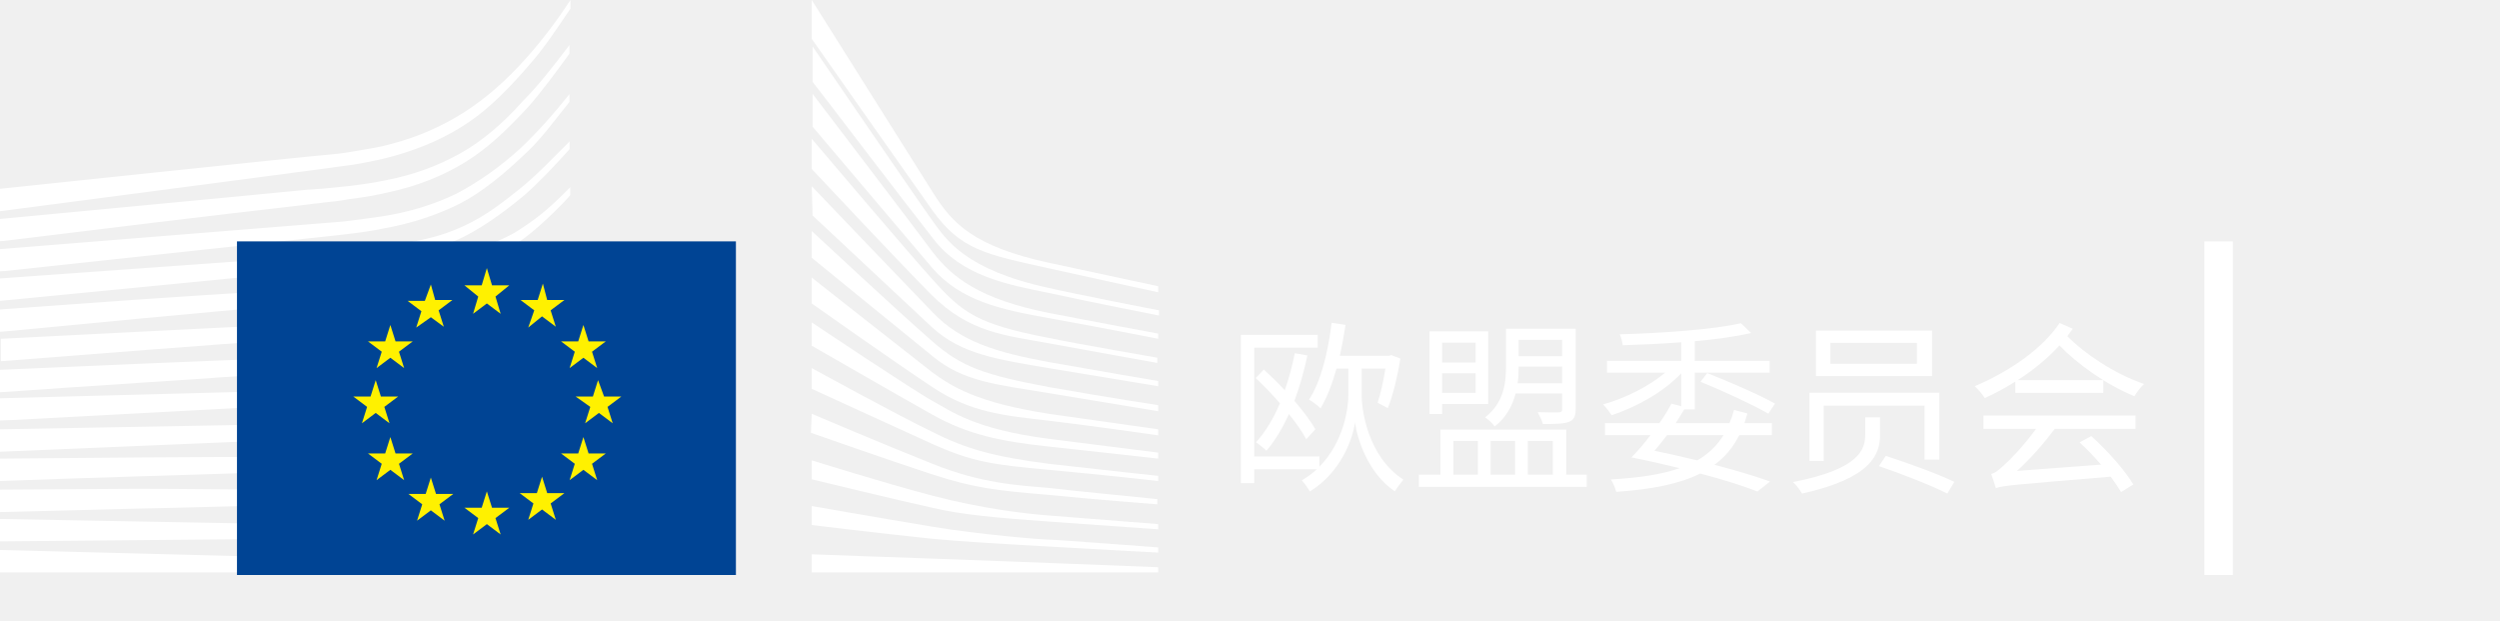
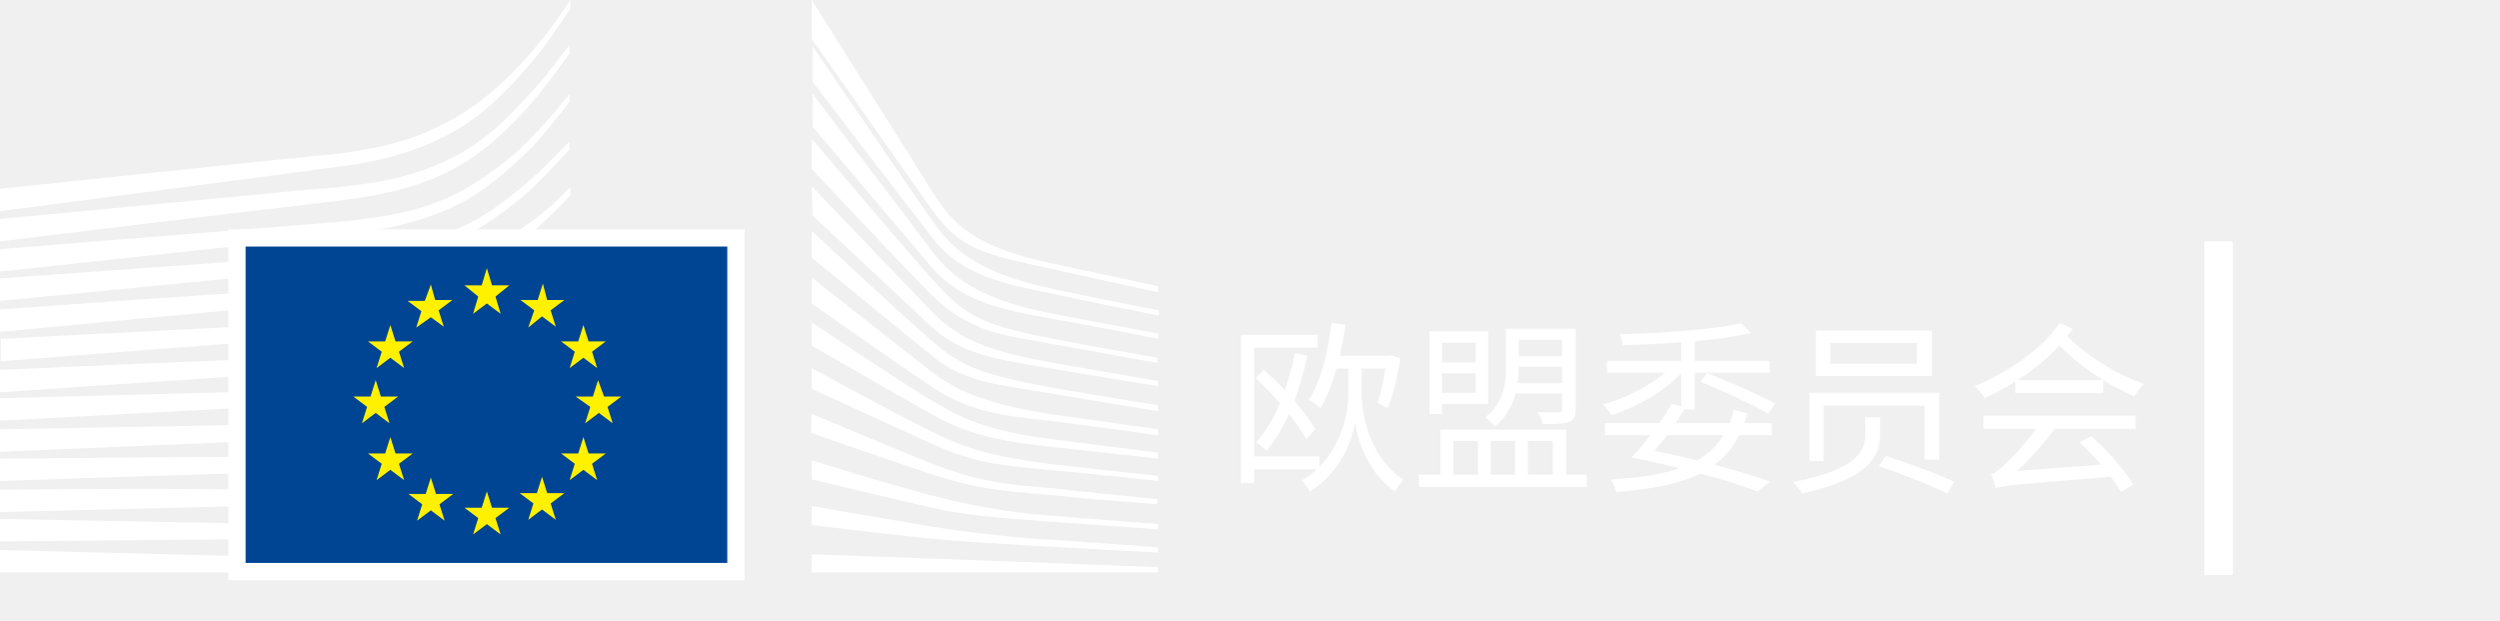
<svg xmlns="http://www.w3.org/2000/svg" width="290" height="72" viewBox="0 0 290 72" fill="none">
  <path d="M158.018 42.76H160.77C160.555 44.179 160.211 45.684 159.867 46.716L161.05 47.339C161.652 45.877 162.189 43.577 162.512 41.599L161.458 41.19L161.179 41.276H155.481C155.739 40.115 155.954 38.911 156.148 37.686L154.535 37.449C154.105 40.868 153.31 44.222 151.912 46.35C152.299 46.565 152.966 47.081 153.245 47.361C153.998 46.114 154.599 44.523 155.094 42.76H156.47V45.791C156.491 47.253 155.976 51.231 153.116 54.133V52.951H145.548V40.33H152.922V38.847H144V56.047H145.548V54.434H152.815C152.299 54.907 151.719 55.337 151.074 55.724C151.353 56.025 151.826 56.67 151.998 57.014C155.675 54.757 156.986 50.822 157.244 49.016C157.48 50.758 158.685 54.864 161.867 56.993C162.082 56.627 162.576 55.982 162.856 55.638C158.706 52.951 157.997 47.49 158.018 45.791V42.76ZM150.257 40.975C149.956 42.48 149.569 43.921 149.096 45.275C148.3 44.415 147.462 43.598 146.666 42.867L145.72 43.856C146.645 44.716 147.634 45.748 148.537 46.78C147.784 48.543 146.86 50.091 145.763 51.295C146.086 51.532 146.709 52.026 146.967 52.284C147.978 51.102 148.838 49.661 149.569 48.027C150.429 49.081 151.138 50.113 151.59 50.951L152.643 49.79C152.105 48.844 151.224 47.683 150.214 46.501C150.816 44.867 151.332 43.082 151.719 41.233L150.257 40.975Z" fill="white" />
  <path d="M181.281 39.427V41.319H176.229V39.427H181.281ZM176.121 44.458C176.207 43.813 176.229 43.168 176.229 42.588V42.523H181.281V44.458H176.121ZM181.281 45.641V47.468C181.281 47.726 181.195 47.812 180.894 47.834C180.593 47.834 179.561 47.855 178.443 47.812C178.658 48.199 178.938 48.758 179.045 49.188C180.486 49.188 181.475 49.167 182.077 48.93C182.657 48.694 182.851 48.285 182.851 47.468V38.137H174.767V42.566C174.767 44.48 174.487 46.759 172.337 48.414C172.66 48.608 173.24 49.145 173.455 49.468C174.81 48.414 175.519 47.038 175.885 45.641H181.281ZM171.241 39.75V42.05H167.349V39.75H171.241ZM167.349 45.576V43.297H171.241V45.576H167.349ZM167.349 46.866H172.703V38.438H165.887V48.027H167.349V46.866ZM168.661 51.145H171.499V55.058H168.661V51.145ZM175.82 51.145V55.058H172.982V51.145H175.82ZM180.206 51.145V55.058H177.304V51.145H180.206ZM181.754 55.058V49.833H167.156V55.058H164.662V56.477H184.141V55.058H181.754Z" fill="white" />
  <path d="M200.008 50.478C199.255 51.704 198.245 52.671 196.955 53.402C195.342 53.015 193.643 52.628 191.988 52.284C192.461 51.768 192.956 51.123 193.45 50.478H200.008ZM201.233 47.554C201.083 48.092 200.911 48.608 200.696 49.081H194.461C194.805 48.543 195.149 48.006 195.45 47.49H196.675V43.233H205.361V41.857H196.675V39.578C199.126 39.363 201.405 39.04 203.211 38.632L202.028 37.492C198.868 38.223 192.87 38.653 187.968 38.782C188.118 39.126 188.29 39.685 188.312 40.051C190.462 39.986 192.826 39.879 195.105 39.707V41.857H186.484V43.233H193.235C191.343 44.824 188.548 46.221 186.033 46.909C186.334 47.21 186.785 47.791 187.021 48.156C189.881 47.253 193.106 45.426 195.105 43.297V47.124L193.966 46.823C193.579 47.554 193.106 48.328 192.569 49.081H186.248V50.478H191.536C190.805 51.446 190.032 52.349 189.322 53.058C191.279 53.445 193.149 53.875 194.912 54.305C192.848 55.036 190.247 55.423 186.936 55.617C187.194 56.004 187.43 56.584 187.559 57.057C191.73 56.756 194.912 56.133 197.299 54.929C199.943 55.617 202.244 56.348 203.942 57.014L205.404 55.853C203.684 55.23 201.427 54.563 198.954 53.918C200.18 53.015 201.126 51.897 201.835 50.478H205.619V49.081H202.437C202.545 48.715 202.674 48.35 202.781 47.963L201.233 47.554ZM197.342 44.286C199.986 45.361 203.469 46.974 205.211 47.984L205.985 46.823C204.157 45.791 200.674 44.286 198.116 43.276L197.342 44.286Z" fill="white" />
  <path d="M212.413 39.771H222.453V42.201H212.413V39.771ZM210.736 38.352V43.62H224.216V38.352H210.736ZM216.455 48.414V50.392C216.455 52.112 215.832 54.413 208.07 55.918C208.457 56.262 208.93 56.907 209.123 57.251C217.186 55.466 218.175 52.693 218.175 50.435V48.414H216.455ZM218.046 54.069C220.669 54.95 224.195 56.348 225.979 57.251L226.797 55.896C224.926 54.993 221.4 53.703 218.841 52.886L218.046 54.069ZM209.983 45.555V53.467H211.639V47.06H223.335V53.316H225.055V45.555H209.983Z" fill="white" />
  <path d="M230.172 49.747H236.278C234.88 51.661 233.268 53.359 232.666 53.854C232.021 54.477 231.526 54.886 231.075 54.972C231.247 55.445 231.505 56.283 231.613 56.627C232.408 56.326 233.612 56.24 244.943 55.294C245.416 55.939 245.845 56.563 246.146 57.079L247.565 56.197C246.619 54.585 244.598 52.306 242.685 50.586L241.331 51.317C242.148 52.069 243.051 52.994 243.825 53.897L234.063 54.628C235.611 53.23 237.117 51.51 238.45 49.747H247.824V48.199H230.172V49.747ZM239.008 37.471C237.095 40.352 233.332 43.039 229.161 44.802C229.527 45.125 230.086 45.77 230.323 46.178C231.57 45.619 232.752 44.974 233.87 44.265V45.576H244.083V44.093H234.149C235.998 42.91 237.654 41.534 238.987 40.072C241.008 42.158 244.362 44.609 247.695 45.963C247.953 45.512 248.447 44.867 248.812 44.544C245.351 43.362 241.868 40.997 239.911 38.997C240.105 38.718 240.32 38.417 240.535 38.137L239.008 37.471Z" fill="white" />
  <path fill-rule="evenodd" clip-rule="evenodd" d="M255.812 66.7H259.112V28H255.812V66.7Z" fill="white" />
  <path fill-rule="evenodd" clip-rule="evenodd" d="M0 24.5C0 24.5 39.8 19.3 41 19.1C42.7 18.8 44.3 18.5 45.7 18.1C48.9 17.2 51.9 15.9 54.5 14.1C57 12.4 59.4 9.9 61.7 7.2C63.2 5.5 64.7 3.2 66.2 1V0C64.5 2.6 62.8 4.8 61.1 6.7C58.8 9.3 56.4 11.4 53.9 13C51.4 14.6 48.5 15.9 45.4 16.7C44 17.1 42.5 17.3 40.8 17.6C39.7 17.8 38.6 17.9 37.5 18C37 18 0 21.9 0 21.9V24.5Z" fill="white" />
-   <mask id="mask0_4509_501356" style="mask-type:alpha" maskUnits="userSpaceOnUse" x="0" y="5" width="67" height="24">
+   <mask id="mask0_601_8006" style="mask-type:alpha" maskUnits="userSpaceOnUse" x="0" y="5" width="67" height="24">
    <path fill-rule="evenodd" clip-rule="evenodd" d="M0 5.2H66.1V28H0V5.2Z" fill="white" />
  </mask>
-   <g mask="url(#mask0_4509_501356)">
+   <g mask="url(#mask0_601_8006)">
    <path fill-rule="evenodd" clip-rule="evenodd" d="M53.4 17.8C50.9 19.2 48 20.3 44.8 20.9C43.4 21.2 42 21.4 40.3 21.6C39.3 21.7 38.3 21.8 37.3 21.9C36.8 21.9 36.2 22 35.7 22C23.5 23.2 11.4 24.3 -0 25.4V28C11.4 26.6 23.7 25.1 35.9 23.7C36.4 23.6 37 23.6 37.5 23.5C38.5 23.4 39.5 23.3 40.5 23.1C42.2 22.9 43.8 22.6 45.1 22.3C48.4 21.6 51.4 20.4 54 18.8C56.6 17.2 58.8 15.1 61.3 12.4C62.8 10.7 64.5 8.4 66.1 6.2V5.2C64.2 7.7 62.5 9.9 60.7 11.7C58.3 14.4 55.9 16.4 53.4 17.8" fill="white" />
  </g>
-   <mask id="mask1_4509_501356" style="mask-type:alpha" maskUnits="userSpaceOnUse" x="0" y="10" width="67" height="22">
+   <mask id="mask1_601_8006" style="mask-type:alpha" maskUnits="userSpaceOnUse" x="0" y="10" width="67" height="22">
    <path fill-rule="evenodd" clip-rule="evenodd" d="M0 10.9H66.1V31.5H0V10.9Z" fill="white" />
  </mask>
-   <g mask="url(#mask1_4509_501356)">
+   <g mask="url(#mask1_601_8006)">
    <path fill-rule="evenodd" clip-rule="evenodd" d="M60.4 17.2C58 19.4 55.4 21.2 52.9 22.5C50.4 23.7 47.6 24.6 44.3 25.1C42.9 25.3 41.5 25.5 39.8 25.7L-0 28.9V31.5L35.3 27.7L39.9 27.2C41.6 27 43.1 26.8 44.5 26.5C47.9 25.9 50.8 24.9 53.4 23.6C56.1 22.2 58.7 20 61.2 17.6C62.9 16 64.4 13.9 66.1 11.8V10.9C64.1 13.4 62.3 15.4 60.4 17.2" fill="white" />
  </g>
-   <mask id="mask2_4509_501356" style="mask-type:alpha" maskUnits="userSpaceOnUse" x="0" y="21" width="67" height="18">
+   <mask id="mask2_601_8006" style="mask-type:alpha" maskUnits="userSpaceOnUse" x="0" y="21" width="67" height="18">
    <path fill-rule="evenodd" clip-rule="evenodd" d="M0 21.7H66.2V38.5H0V21.7Z" fill="white" />
  </mask>
-   <g mask="url(#mask2_4509_501356)">
+   <g mask="url(#mask2_601_8006)">
    <path fill-rule="evenodd" clip-rule="evenodd" d="M50.8 30.6C48.5 31.9 46.8 32.7 43.5 33C41.5 33.2 39.5 33.3 37.5 33.4C36.5 33.4 35.6 33.5 34.6 33.6C28.6 33.9 22.7 34.3 16.7 34.7L-0 35.9V38.5L16.8 36.9C22.2 36.4 28.5 35.8 34.7 35.3L39.2 35C40.9 34.9 42.4 34.7 43.7 34.5C47.1 34.1 50 33.4 52.6 32.4C55.4 31.4 58 29.7 60.6 27.8C63 26.1 66.2 22.7 66.2 22.6V21.7C64.1 23.8 62.8 25 60.5 26.5C57.6 28.5 52.9 29.5 50.8 30.6" fill="white" />
  </g>
  <path fill-rule="evenodd" clip-rule="evenodd" d="M51.602 35.6C49.102 36.3 46.302 36.8 43.002 37.1C41.702 37.2 40.202 37.3 38.602 37.4L34.202 37.6C23.202 38.1 12.202 38.7 0.102 39.3V41.9C11.702 41 23.002 40.1 34.402 39.3L38.802 39C40.502 38.9 41.902 38.8 43.302 38.6C46.702 38.2 49.602 37.6 52.102 36.8C54.902 35.9 57.702 34.6 60.302 32.9C62.202 31.7 64.202 30.2 66.202 28.4C64.002 30.3 61.902 30.7 59.802 32C57.102 33.6 54.402 34.8 51.602 35.6" fill="white" />
  <path fill-rule="evenodd" clip-rule="evenodd" d="M51.2 39.9C48.7 40.5 45.9 40.9 42.6 41.099C41.3 41.2 39.9 41.299 38.2 41.299L33.8 41.5C22.7 41.9 11.5 42.4 0 42.9V45.5C11.4 44.7 22.6 44 33.9 43.2L38.3 42.9C40 42.799 41.4 42.7 42.7 42.599C46.1 42.299 48.9 41.799 51.5 41.099C54.4 40.299 57.2 39.2 59.9 37.799C62 36.7 64 35.4 66.1 33.799V32.7C63.8 34.4 61.6 35.7 59.4 36.799C56.8 38.2 54 39.2 51.2 39.9" fill="white" />
-   <mask id="mask3_4509_501356" style="mask-type:alpha" maskUnits="userSpaceOnUse" x="0" y="38" width="67" height="11">
+   <mask id="mask3_601_8006" style="mask-type:alpha" maskUnits="userSpaceOnUse" x="0" y="38" width="67" height="11">
    <path fill-rule="evenodd" clip-rule="evenodd" d="M0 38.2H66.2V48.799H0V38.2Z" fill="white" />
  </mask>
-   <g mask="url(#mask3_4509_501356)">
+   <g mask="url(#mask3_601_8006)">
    <path fill-rule="evenodd" clip-rule="evenodd" d="M50.8 44.099C48.3 44.599 45.5 44.9 42.2 44.999C40.9 45.099 39.6 45.099 37.9 45.2L-0 46.2V48.799L33.6 46.999L38 46.799C39.7 46.7 41.1 46.599 42.4 46.499C45.8 46.2 48.5 45.9 51.1 45.299C54 44.7 56.9 43.799 59.6 42.599C61.8 41.7 63.9 40.599 66.2 39.2V38.2C63.8 39.599 61.5 40.7 59.2 41.599C56.5 42.799 53.7 43.599 50.8 44.099" fill="white" />
  </g>
  <path fill-rule="evenodd" clip-rule="evenodd" d="M50.5 48.3C45.8 48.901 41.1 49 36.4 49.1C35.3 49.1 34.3 49.1 33.2 49.2L0 49.8V52.401L33.3 51C34.4 51 35.4 50.901 36.5 50.901C41.2 50.7 46 50.5 50.7 49.8C53.7 49.3 56.6 48.6 59.2 47.7C61.4 47 63.7 46 66 44.8V43.8C63.6 44.901 61.1 45.901 58.8 46.6C56.3 47.3 53.5 48 50.5 48.3" fill="white" />
-   <mask id="mask4_4509_501356" style="mask-type:alpha" maskUnits="userSpaceOnUse" x="0" y="49" width="67" height="7">
+   <mask id="mask4_601_8006" style="mask-type:alpha" maskUnits="userSpaceOnUse" x="0" y="49" width="67" height="7">
    <path fill-rule="evenodd" clip-rule="evenodd" d="M0 49.2H66.2V55.799H0V49.2Z" fill="white" />
  </mask>
-   <g mask="url(#mask4_4509_501356)">
+   <g mask="url(#mask4_601_8006)">
    <path fill-rule="evenodd" clip-rule="evenodd" d="M50.3 52.599C45.9 52.999 41.5 52.999 37.1 52.999H33.1C22.1 52.999 11.1 53.099 -0 53.2V55.799C10.6 55.4 21.9 55.099 33.2 54.7C34.5 54.7 35.9 54.599 37.2 54.599C41.5 54.499 46 54.4 50.4 53.9C53.5 53.599 56.3 53.099 59 52.4C61.3 51.799 63.7 50.999 66.2 50.099V49.2C63.7 50.099 61.2 50.799 58.8 51.4C56.1 51.999 53.3 52.4 50.3 52.599" fill="white" />
  </g>
  <path fill-rule="evenodd" clip-rule="evenodd" d="M50.1 56.799C48.3 56.9 46.3 56.9 44.1 56.9H41.6L33 56.799C27.1 56.799 21.3 56.699 15.8 56.699L0 56.799V59.4L15.9 58.999C21.4 58.9 27.2 58.699 33 58.599L41.6 58.499C44 58.499 47.1 58.4 50.2 58.199C53.3 57.999 56.1 57.699 58.8 57.299C61.2 56.9 63.7 56.4 66.2 55.799V54.9C63.7 55.499 61.1 55.999 58.7 56.299C55.9 56.499 53.2 56.699 50.1 56.799" fill="white" />
  <path fill-rule="evenodd" clip-rule="evenodd" d="M41.5 60.9L32.9 60.799C22 60.599 11.1 60.4 0 60.2V62.799C10.6 62.7 21.8 62.599 32.9 62.5L41.5 62.4C44.4 62.4 47.2 62.299 50.1 62.2C56 62 61.2 61.599 66.2 60.9V60C61.3 60.5 56 60.799 50.1 60.9H41.5" fill="white" />
  <path fill-rule="evenodd" clip-rule="evenodd" d="M66.1 65.5L0 63.8V66.4H66.1V65.5Z" fill="white" />
  <path fill-rule="evenodd" clip-rule="evenodd" d="M60.2 22C57.7 24 55.7 25.5 52.7 26.7C50 27.8 47.1 28.2 43.9 28.7C41.8 29 39.6 29.4 37.5 29.6C36.6 29.7 35.8 29.7 34.9 29.8L0 32.3V34.9L34.9 31.5L39.4 31.1C41.1 30.9 42.6 30.8 44 30.5C47.4 30 50.3 29.1 52.9 27.9C55.6 26.7 58.4 24.7 60.9 22.6C62.6 21.1 64.3 19.3 66.1 17.3V16.4C63.9 18.6 62.1 20.5 60.2 22" fill="white" />
  <path fill-rule="evenodd" clip-rule="evenodd" d="M94.199 0C94.199 0 106.099 18.9 108.299 22.4C110.499 25.9 112.999 28.6 121.799 30.5C130.599 32.4 134.399 33.2 134.399 33.2V33.9C134.399 33.9 128.799 32.7 121.599 31.1C114.399 29.5 111.499 29 108.199 24.4C105.499 20.6 94.199 4.5 94.199 4.5V0Z" fill="white" />
  <path fill-rule="evenodd" clip-rule="evenodd" d="M94.199 21.601C94.199 21.601 104.999 32.901 108.199 36.201C111.499 39.701 115.799 40.901 121.699 42.001C127.299 43.001 134.399 44.201 134.399 44.201V44.801C134.399 44.801 127.699 43.701 121.699 42.701C115.799 41.701 111.599 41.101 108.199 38.001C105.199 35.201 94.299 25.001 94.299 25.001L94.199 21.601Z" fill="white" />
  <path fill-rule="evenodd" clip-rule="evenodd" d="M94.199 26.8C94.199 26.8 104.499 36.4 108.199 39.6C111.599 42.6 114.299 43.5 121.699 44.901C129.099 46.2 134.399 47 134.399 47V47.7C134.399 47.7 127.699 46.6 121.699 45.6C115.699 44.6 111.799 44.3 108.199 41.3C103.999 37.901 94.199 29.9 94.199 29.9V26.8Z" fill="white" />
  <path fill-rule="evenodd" clip-rule="evenodd" d="M94.199 32.2C94.199 32.2 105.999 41.5 108.199 43.2C110.399 44.8 113.299 46.7 121.699 48C130.099 49.2 134.399 49.8 134.399 49.8V50.5C134.399 50.5 126.799 49.4 121.699 48.8C116.599 48.2 112.699 47.9 108.199 44.9C103.799 42 94.199 35.2 94.199 35.2V32.2Z" fill="white" />
  <path fill-rule="evenodd" clip-rule="evenodd" d="M94.199 37.4C94.199 37.4 105.999 45.299 108.199 46.5C110.399 47.7 113.099 49.799 121.699 50.9C130.299 52 134.399 52.5 134.399 52.5V53.2C134.399 53.2 127.299 52.4 121.699 51.799C116.099 51.2 112.299 50.4 108.199 48.099C104.099 45.799 94.199 40.099 94.199 40.099V37.4Z" fill="white" />
  <path fill-rule="evenodd" clip-rule="evenodd" d="M94.199 42.7C94.199 42.7 104.599 48.4 108.199 50.099C112.099 52.099 115.499 53 121.699 53.8C127.799 54.5 134.399 55.2 134.399 55.2V55.8C134.399 55.8 128.299 55.099 121.699 54.5C115.199 53.9 112.899 53.599 108.199 51.5C103.999 49.599 94.199 45.099 94.199 45.099V42.7Z" fill="white" />
  <path fill-rule="evenodd" clip-rule="evenodd" d="M94.202 48C94.202 48 102.402 51.5 108.202 53.8C113.902 56.1 118.202 56.3 121.702 56.6C123.202 56.8 134.302 57.9 134.302 57.9V58.5C134.302 58.5 127.702 58 121.602 57.4C115.602 56.9 113.002 56.6 108.102 55C103.202 53.4 94.102 50.2 94.102 50.2L94.202 48Z" fill="white" />
  <path fill-rule="evenodd" clip-rule="evenodd" d="M94.199 53.4C94.199 53.4 102.499 56 108.199 57.5C113.899 59 119.099 59.599 121.699 59.799C124.299 60 134.399 60.799 134.399 60.799V61.4C134.399 61.4 128.699 61 121.699 60.5C115.999 60.099 111.499 59.7 108.199 58.9C104.499 58.099 94.199 55.599 94.199 55.599V53.4Z" fill="white" />
  <path fill-rule="evenodd" clip-rule="evenodd" d="M94.199 58.7C94.199 58.7 100.999 59.9 108.199 61.099C113.599 62 120.899 62.599 121.699 62.599C122.499 62.599 134.399 63.5 134.399 63.5V64.099C134.399 64.099 126.799 63.7 121.699 63.4C116.399 63.099 111.199 62.8 108.199 62.5C101.499 61.8 94.199 60.9 94.199 60.9V58.7Z" fill="white" />
  <path fill-rule="evenodd" clip-rule="evenodd" d="M94.199 64.3C94.199 64.3 104.899 64.7 108.199 64.8C111.499 64.901 134.399 65.8 134.399 65.8V66.401H94.199V64.3Z" fill="white" />
  <path fill-rule="evenodd" clip-rule="evenodd" d="M121.701 33.399C112.001 31.299 109.801 27.799 108.201 25.599C106.601 23.399 94.301 5.399 94.301 5.399V9.499C94.801 10.099 105.301 23.899 108.301 27.699C111.601 31.999 116.801 32.999 121.801 33.999C126.801 35.099 134.501 36.599 134.501 36.599V35.999C134.401 35.999 124.201 33.999 121.701 33.399" fill="white" />
  <path fill-rule="evenodd" clip-rule="evenodd" d="M121.701 36.299C113.701 34.699 110.501 32.199 108.201 29.199C105.901 26.099 94.301 10.899 94.301 10.899V14.699C94.801 15.299 105.401 27.799 108.201 31.099C111.501 34.899 116.101 35.899 121.701 36.899C127.301 37.9 134.401 39.299 134.401 39.299V38.699C134.401 38.699 126.301 37.199 121.701 36.299" fill="white" />
  <path fill-rule="evenodd" clip-rule="evenodd" d="M121.699 39.201C113.399 37.6 111.699 36.301 108.199 32.401C105.999 30.001 94.699 16.701 94.199 16.101V19.601C94.199 19.601 104.699 30.801 108.099 34.201C112.499 38.6 116.699 38.901 121.599 39.801C126.499 40.701 134.299 42.1 134.299 42.1V41.501C134.399 41.501 124.999 39.901 121.699 39.201" fill="white" />
  <path fill-rule="evenodd" clip-rule="evenodd" d="M27.5 66.7H85.4V28H27.5V66.7Z" fill="#004494" />
  <path fill-rule="evenodd" clip-rule="evenodd" d="M57.098 33.101H59.098L57.498 34.401L58.098 36.401L56.498 35.201L54.898 36.401L55.498 34.401L53.898 33.101H55.898L56.498 31.101L57.098 33.101Z" fill="#FFF100" />
  <path fill-rule="evenodd" clip-rule="evenodd" d="M57.098 58.9H59.098L57.498 60.099L58.098 62L56.498 60.799L54.898 62L55.498 60.099L53.898 58.9H55.898L56.498 57L57.098 58.9Z" fill="#FFF100" />
  <path fill-rule="evenodd" clip-rule="evenodd" d="M63.501 57.2H65.501L63.901 58.4L64.501 60.3L62.901 59.099L61.301 60.3L61.901 58.4L60.301 57.2H62.301L62.901 55.3L63.501 57.2Z" fill="#FFF100" />
  <path fill-rule="evenodd" clip-rule="evenodd" d="M63.498 34.799H65.498L63.898 35.999L64.498 37.9L62.898 36.699L61.298 37.999L61.998 35.999L60.398 34.799H62.398L62.998 32.899L63.498 34.799Z" fill="#FFF100" />
  <path fill-rule="evenodd" clip-rule="evenodd" d="M68.302 39.599H70.302L68.702 40.799L69.302 42.7L67.702 41.499L66.102 42.7L66.702 40.799L65.102 39.599H67.102L67.702 37.7L68.302 39.599Z" fill="#FFF100" />
  <path fill-rule="evenodd" clip-rule="evenodd" d="M68.302 52.599H70.302L68.702 53.799L69.302 55.7L67.702 54.499L66.102 55.7L66.702 53.799L65.102 52.599H67.102L67.702 50.7L68.302 52.599Z" fill="#FFF100" />
  <path fill-rule="evenodd" clip-rule="evenodd" d="M70.101 46H72.101L70.501 47.2L71.101 49.1L69.501 47.9L67.901 49.1L68.501 47.2L66.801 46H68.801L69.401 44.1L70.101 46Z" fill="#FFF100" />
  <path fill-rule="evenodd" clip-rule="evenodd" d="M50.501 34.8H52.501L50.901 36L51.501 37.901L50.001 36.8L48.301 38L48.901 36.1L47.301 34.9H49.301L50.001 33L50.501 34.8Z" fill="#FFF100" />
  <path fill-rule="evenodd" clip-rule="evenodd" d="M45.899 39.599H47.899L46.299 40.799L46.899 42.7L45.299 41.499L43.699 42.7L44.299 40.799L42.699 39.599H44.699L45.299 37.7L45.899 39.599Z" fill="#FFF100" />
  <path fill-rule="evenodd" clip-rule="evenodd" d="M44.2 46H46.2L44.6 47.2L45.2 49.1L43.6 47.9L42 49.1L42.6 47.2L41 46H43L43.6 44.1L44.2 46Z" fill="#FFF100" />
  <path fill-rule="evenodd" clip-rule="evenodd" d="M45.899 52.599H47.899L46.299 53.799L46.899 55.7L45.299 54.499L43.699 55.7L44.299 53.799L42.699 52.599H44.699L45.299 50.7L45.899 52.599Z" fill="#FFF100" />
  <path fill-rule="evenodd" clip-rule="evenodd" d="M50.598 57.299H52.598L50.998 58.499L51.598 60.4L49.998 59.199L48.398 60.4L48.998 58.499L47.398 57.299H49.398L49.998 55.4L50.598 57.299Z" fill="#FFF100" />
+   <path fill-rule="evenodd" clip-rule="evenodd" d="M26.5 26.6H86.4V67.3H26.5V26.6ZM28.5 28.6V65.3H84.4V28.6H28.5Z" fill="white" />
</svg>
